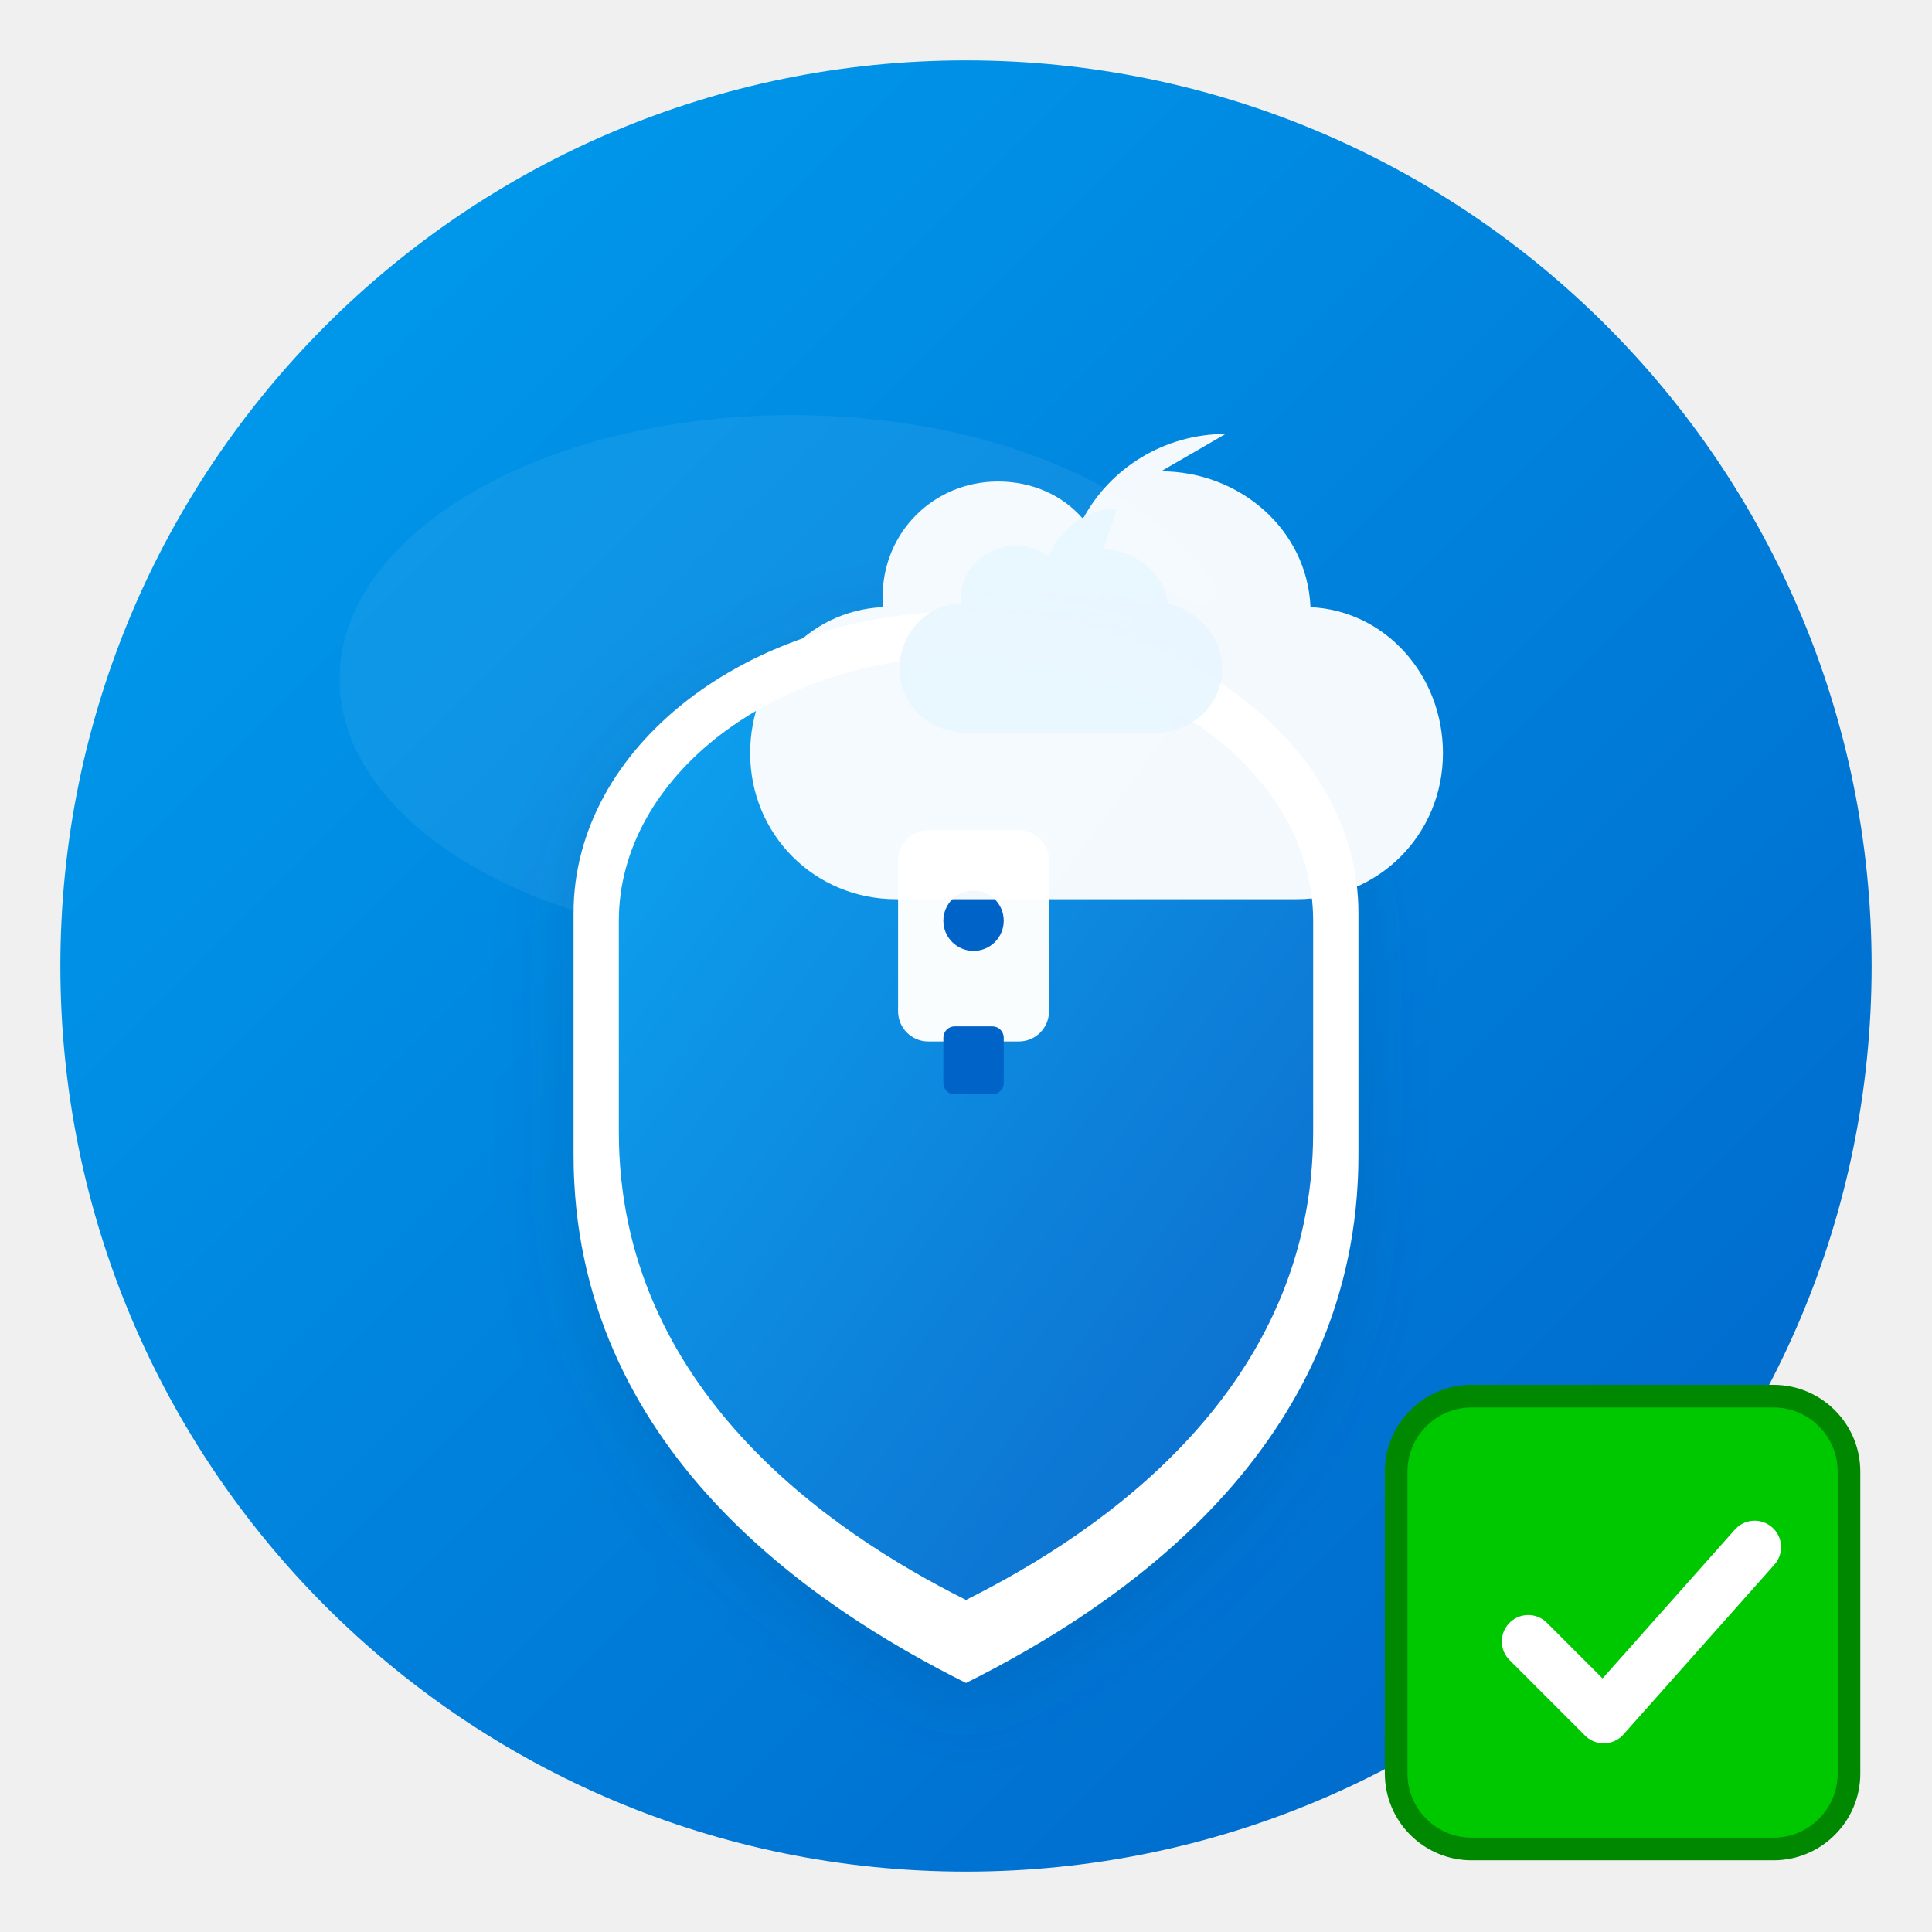
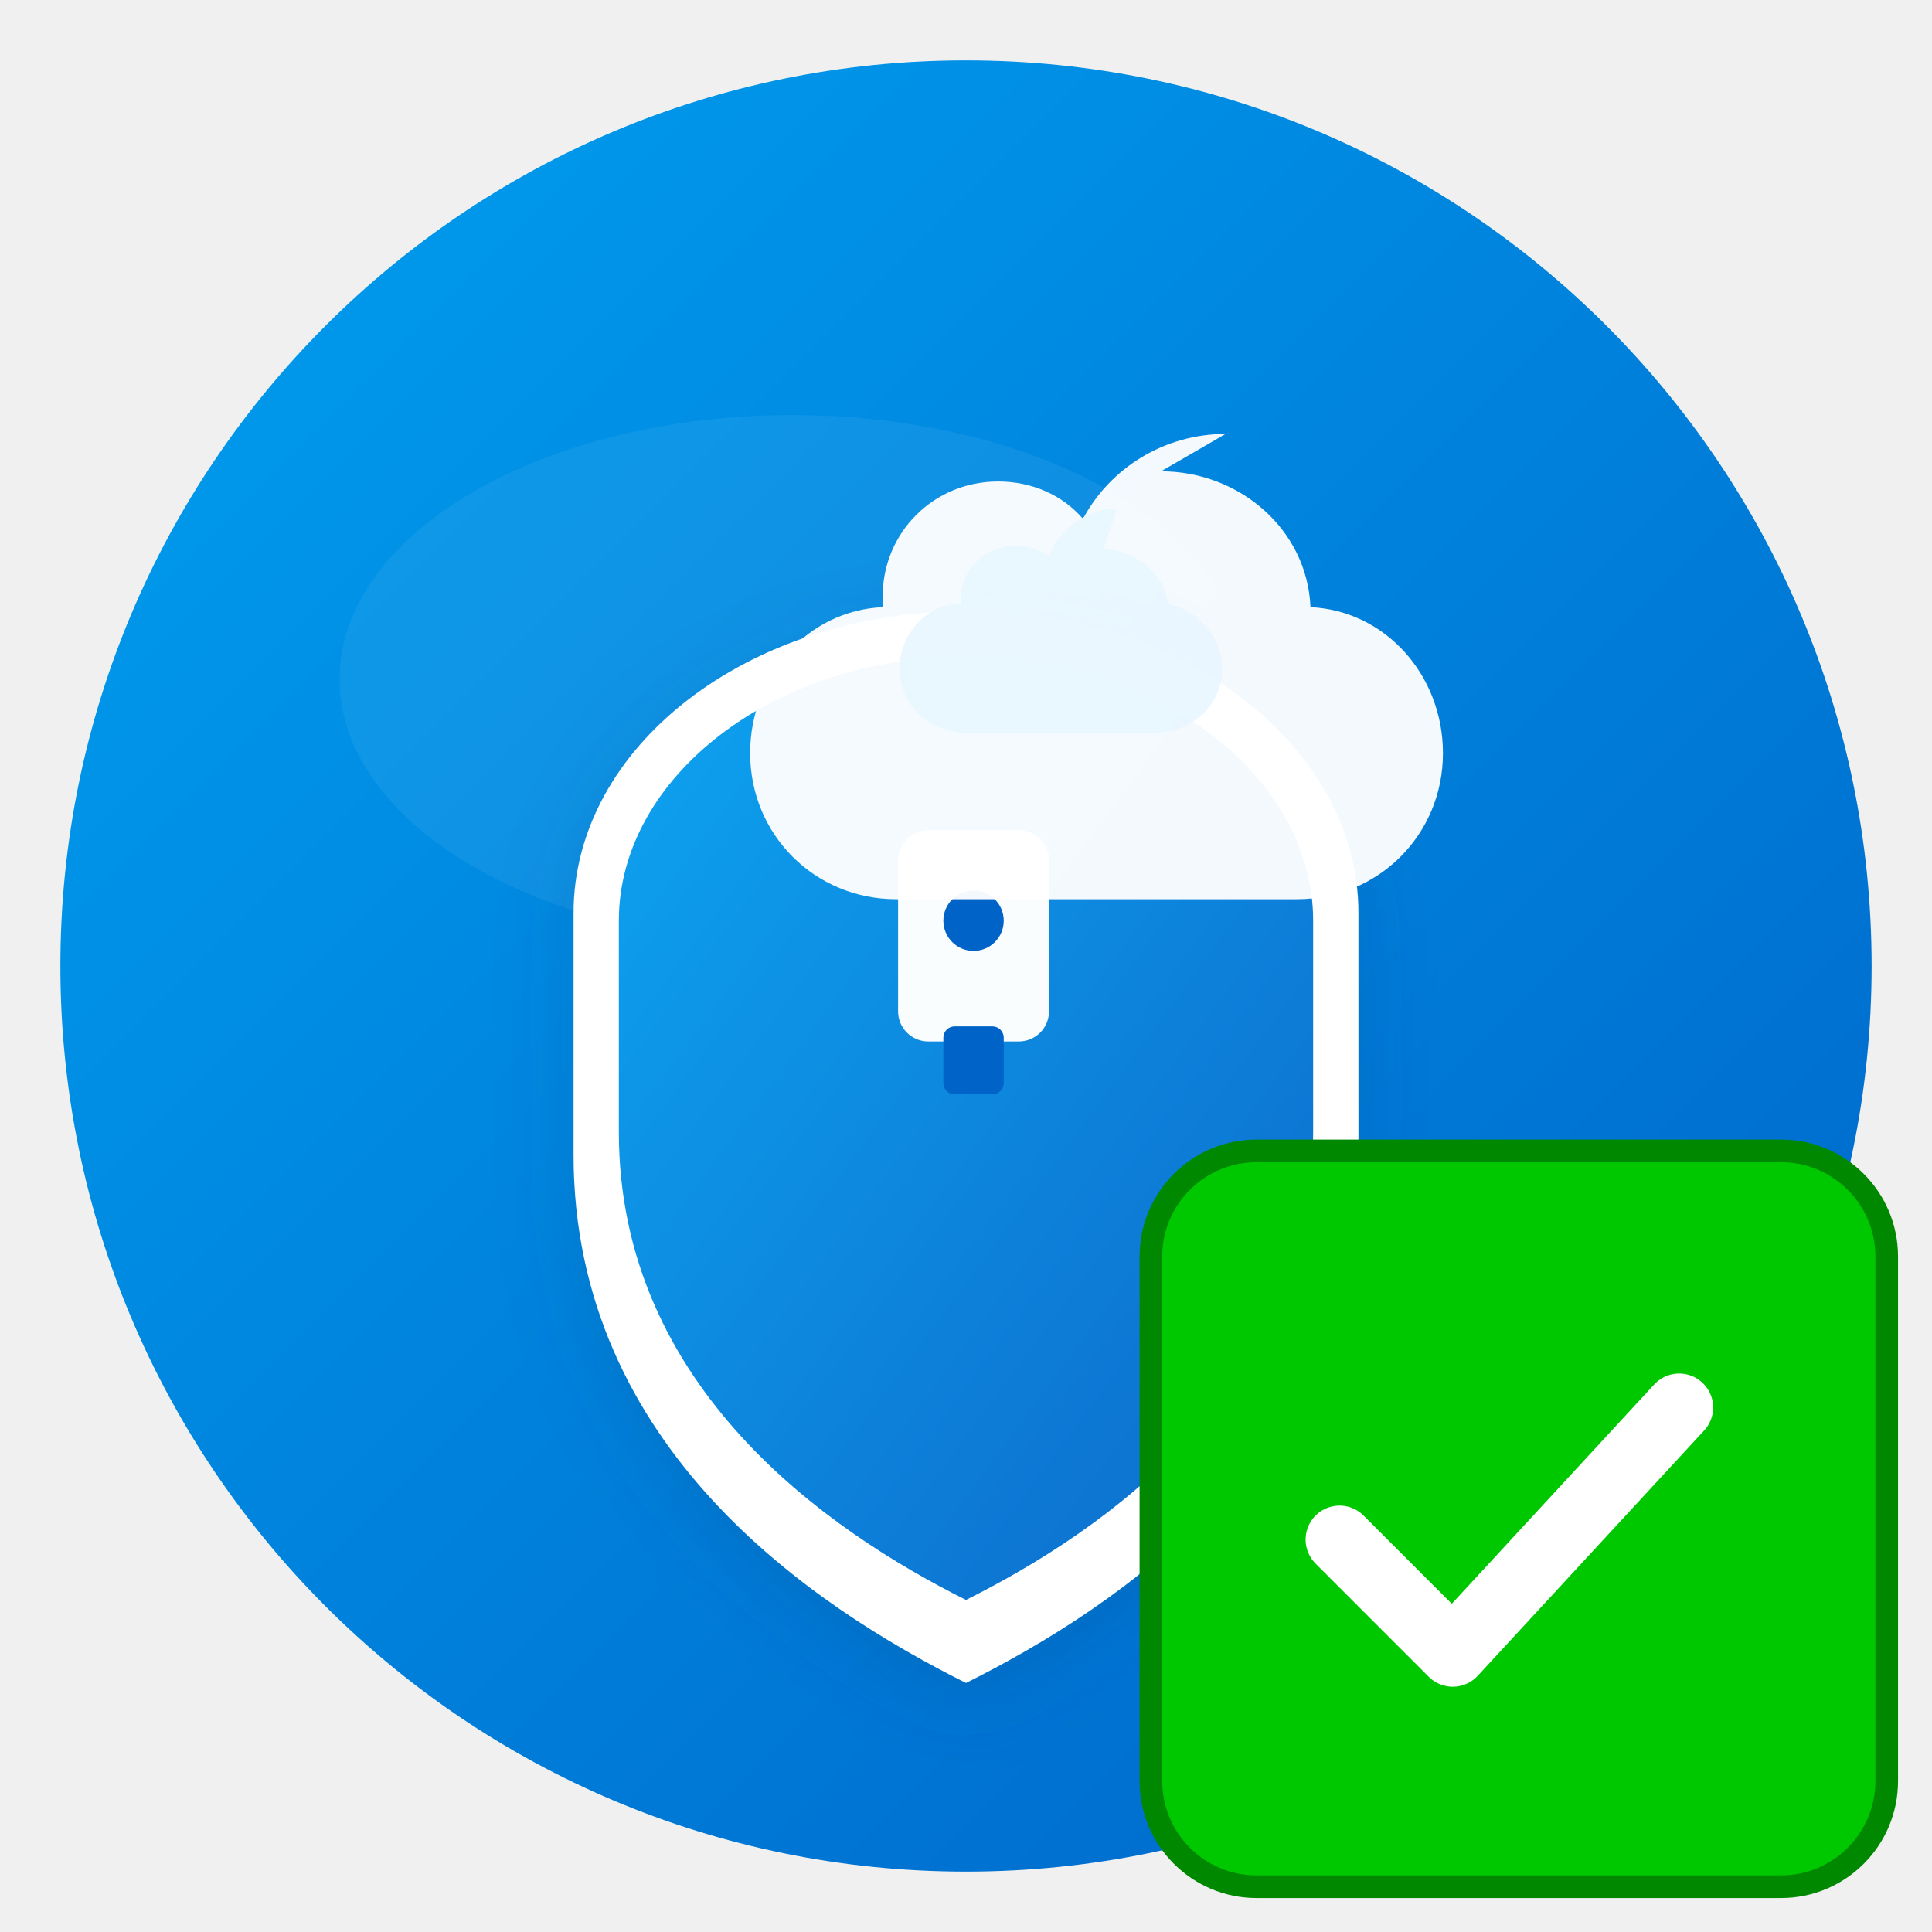
<svg xmlns="http://www.w3.org/2000/svg" width="512" height="512" viewBox="0 0 512 512" role="img" aria-label="AzureVPN active icon">
  <defs>
    <linearGradient id="g" x1="0" x2="1" y1="0" y2="1">
      <stop offset="0" stop-color="#00A0F0" />
      <stop offset="1" stop-color="#0063C8" />
    </linearGradient>
    <filter id="shadow" x="-20%" y="-20%" width="140%" height="140%">
      <feDropShadow dx="0" dy="6" stdDeviation="10" flood-color="#004a89" flood-opacity="0.22" />
    </filter>
  </defs>
  <circle cx="256" cy="256" r="240" fill="url(#g)" />
  <ellipse cx="210" cy="180" rx="120" ry="70" fill="#FFFFFF" opacity="0.06" />
  <g transform="translate(0,12)" filter="url(#shadow)">
    <path d="M256 150c-58 0-104 36-104 80v64c0 78 64 120 104 140 40-20 104-62 104-140v-64c0-44-46-80-104-80z" fill="#fff" />
    <path d="M256 162c-51 0-92 32-92 70v56c0 68 56 106 92 124 36-18 92-56 92-124v-56c0-38-41-70-92-70z" fill="url(#g)" opacity="0.96" />
  </g>
  <g transform="translate(0,0)">
    <rect x="238" y="220" width="40" height="56" rx="8" fill="#fff" opacity="0.98" />
    <circle cx="258" cy="244" r="8" fill="#0063C8" />
    <rect x="250" y="272" width="16" height="18" rx="3" fill="#0063C8" />
  </g>
  <g transform="translate(-10,-20) scale(0.9)">
    <path d="M372 150c-18 0-34 10-42 25-6-7-15-11-25-11-19 0-34 15-34 34 0 1 0 2 0 3-22 1-39 20-39 43 0 24 19 43 43 43h118c24 0 43-19 43-43 0-23-17-42-39-43-1-23-21-40-44-40z" fill="#ffffff" opacity="0.95" />
    <path d="M340 172c-9 0-17 6-20 14-3-2-6-3-10-3-9 0-16 7-16 16 0 0 0 1 0 1-10 0-18 9-18 19 0 11 9 19 20 19h55c11 0 20-8 20-19 0-9-7-17-16-19-1-9-10-16-19-16z" fill="#E8F6FF" opacity="0.9" />
  </g>
-   <rect x="370" y="370" width="120" height="120" rx="20" fill="#00C800" stroke="#008800" stroke-width="6" />
-   <path d="M405 435 l20 20 l40 -45" fill="none" stroke="#fff" stroke-width="14" stroke-linecap="round" stroke-linejoin="round" />
+   <rect x="305" y="305" width="195" height="195" rx="28" fill="#00C800" stroke="#008800" stroke-width="6" />
+   <path d="M355 408 l30 30 l60 -65" fill="none" stroke="#fff" stroke-width="18" stroke-linecap="round" stroke-linejoin="round" />
</svg>
